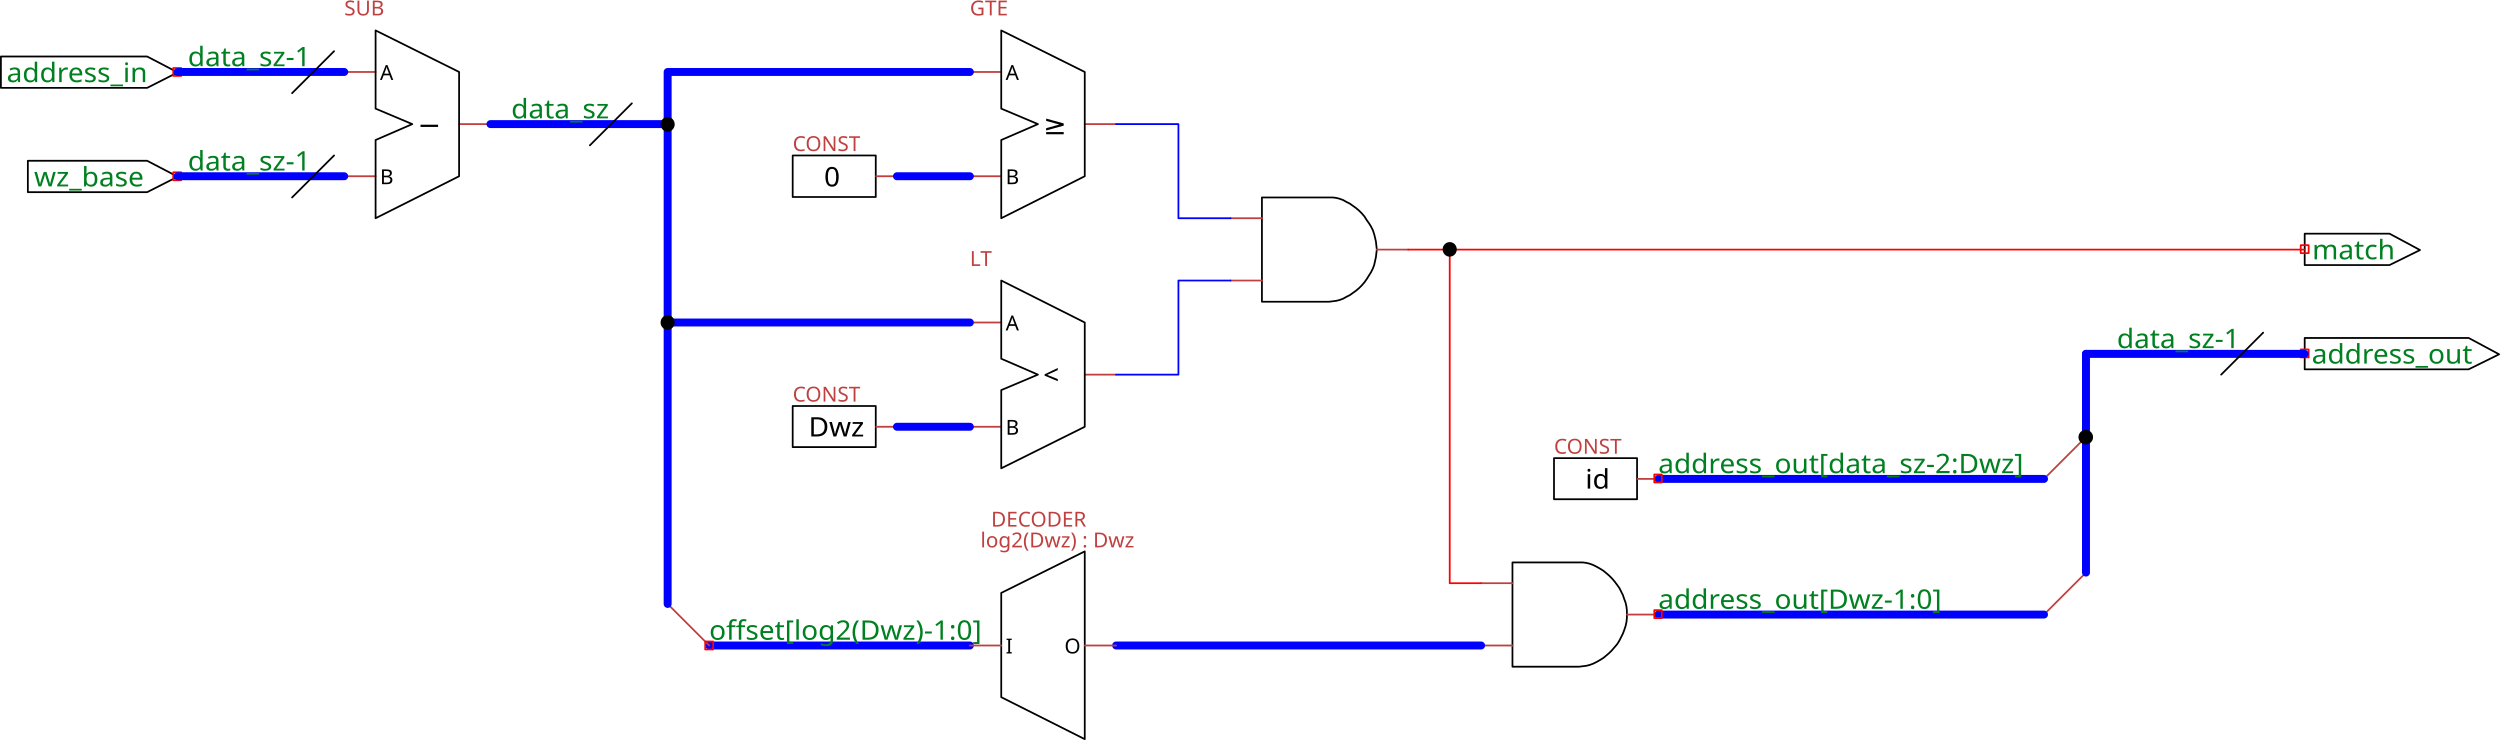
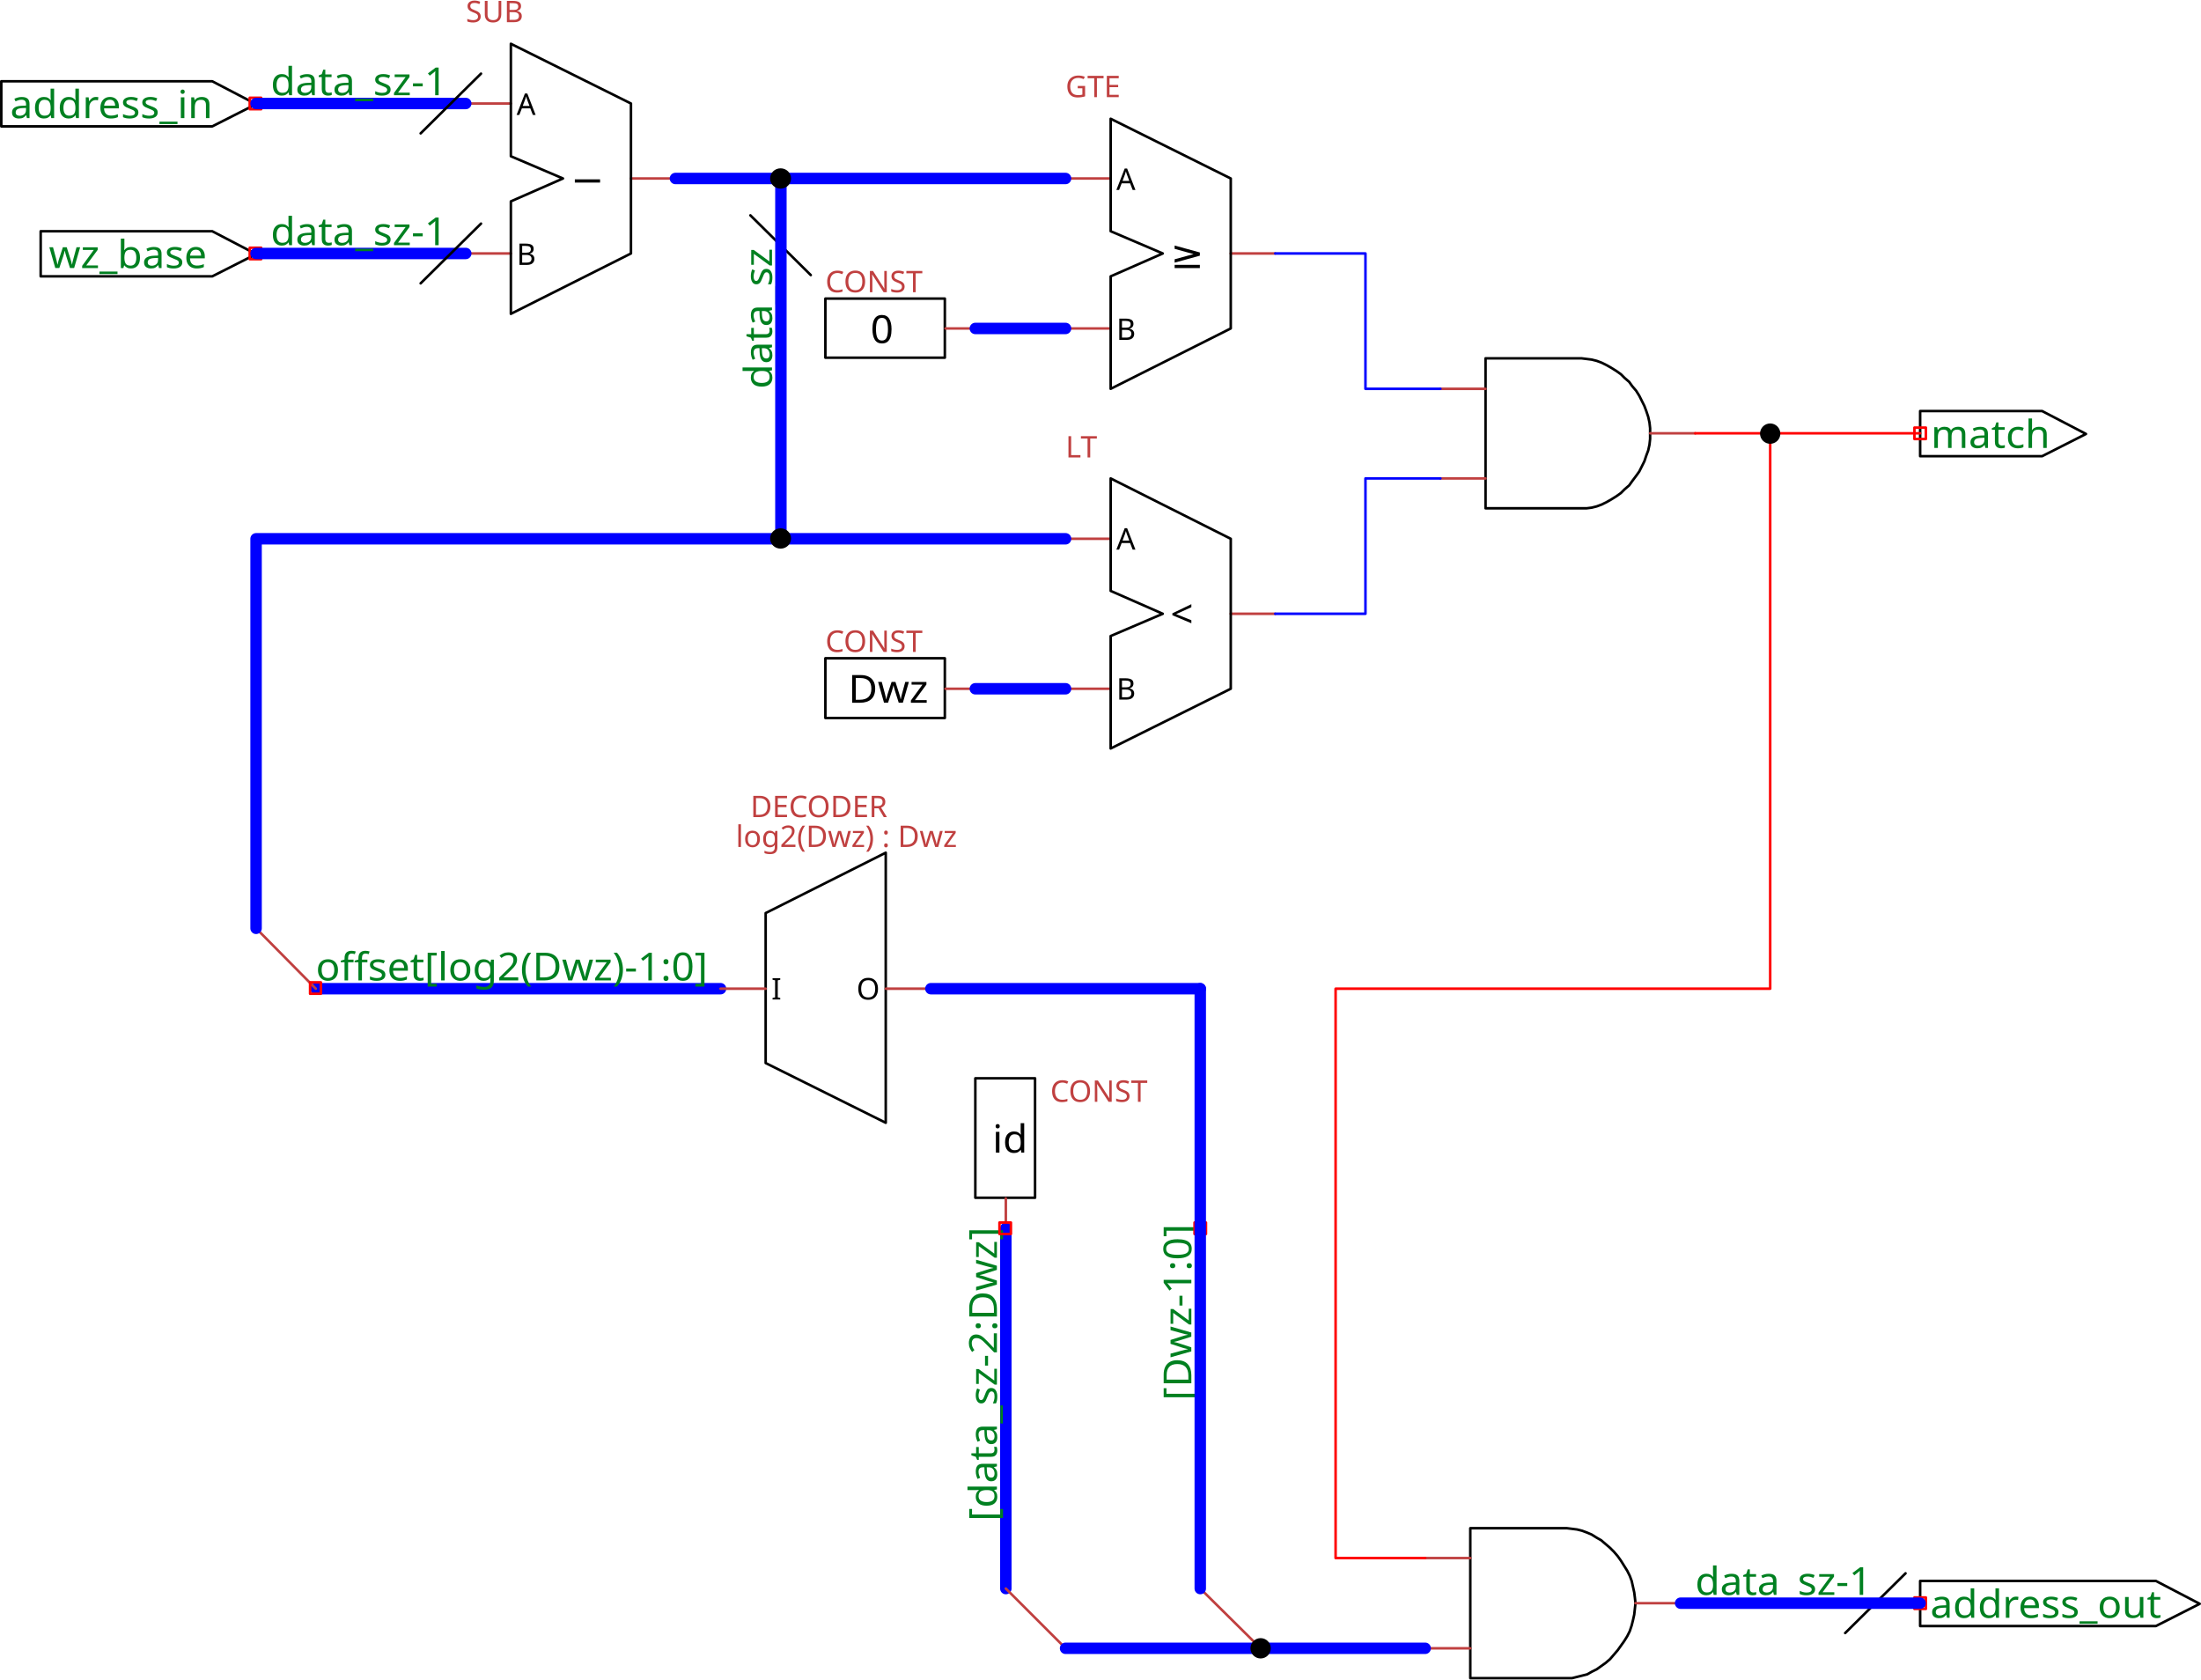
- <svg xmlns="http://www.w3.org/2000/svg" viewBox="0 0 905.289 267.981">
-   <path d="M10.085 58.221h43.2M10.085 69.581h43.2M53.285 69.581l11.04-5.6M64.325 63.981l-11.04-5.76M10.085 69.581v-11.36" fill="none" stroke="#000" stroke-width=".64" stroke-linecap="round" stroke-linejoin="round" stroke-miterlimit="10" />
-   <text style="-inkscape-font-specification:sans-serif" transform="matrix(.03097 0 0 .02978 12.3245 67.4986)" font-weight="400" font-size="327.68" font-family="sans-serif" fill="#008020">
-     <tspan y="0" x="0 239.206 403.046 589.824 773.325 956.826 1127.219">wz_base</tspan>
+ <svg xmlns="http://www.w3.org/2000/svg" viewBox="0 0 554.249 422.861">
+   <path d="M10.245 58.221h43.2M10.245 69.581h43.2M53.445 69.581l11.04-5.6M64.485 63.981l-11.04-5.76M10.245 69.581v-11.36" fill="none" stroke="#000" stroke-width=".64" stroke-linecap="round" stroke-linejoin="round" stroke-miterlimit="10" />
+   <text transform="matrix(.03097 0 0 .02978 12.317 67.499)" style="-inkscape-font-specification:sans-serif" font-weight="400" font-size="327.68" font-family="sans-serif" fill="#008020">
+     <tspan x="0 239.206 403.046 589.824 773.325 956.826 1127.219" y="0">wz_base</tspan>
  </text>
-   <path d="M65.605 62.381h-2.88v2.88h2.88z" fill="none" stroke="red" stroke-width=".64" stroke-linecap="round" stroke-linejoin="round" stroke-miterlimit="10" />
-   <path d="M.325 20.461h52.96M.325 31.821h52.96M53.285 31.821l11.04-5.6M64.325 26.221l-11.04-5.76M.325 31.821v-11.36" fill="none" stroke="#000" stroke-width=".64" stroke-linecap="round" stroke-linejoin="round" stroke-miterlimit="10" />
-   <text style="-inkscape-font-specification:sans-serif" transform="matrix(.03097 0 0 .02978 2.4033 29.7408)" font-weight="400" font-size="327.68" font-family="sans-serif" fill="#008020">
-     <tspan y="0" x="0 180.224 367.002 553.779 665.19 851.968 1019.085 1182.925 1369.702 1441.792">address_in</tspan>
+   <path d="M65.765 62.381h-2.88v2.88h2.88z" fill="none" stroke="red" stroke-width=".64" stroke-linecap="round" stroke-linejoin="round" stroke-miterlimit="10" />
+   <path d="M.325 20.461h53.12M.325 31.821h53.12M53.445 31.821l11.04-5.6M64.485 26.221l-11.04-5.76M.325 31.821v-11.36" fill="none" stroke="#000" stroke-width=".64" stroke-linecap="round" stroke-linejoin="round" stroke-miterlimit="10" />
+   <text transform="matrix(.03097 0 0 .02978 2.56 29.74)" style="-inkscape-font-specification:sans-serif" font-weight="400" font-size="327.68" font-family="sans-serif" fill="#008020">
+     <tspan x="0 180.224 367.002 553.779 665.19 851.968 1019.085 1182.925 1369.702 1441.792" y="0">address_in</tspan>
  </text>
-   <path d="M65.605 24.621h-2.88v2.88h2.88z" fill="none" stroke="red" stroke-width=".64" stroke-linecap="round" stroke-linejoin="round" stroke-miterlimit="10" />
-   <path d="M865.285 84.621h-30.72M865.285 95.981h-30.72M834.565 95.981v-11.36M865.285 84.621l11.04 5.92M876.325 90.541l-11.04 5.44" fill="none" stroke="#000" stroke-width=".64" stroke-linecap="round" stroke-linejoin="round" stroke-miterlimit="10" />
-   <text style="-inkscape-font-specification:sans-serif" transform="matrix(.03097 0 0 .02978 837.2712 93.9)" font-weight="400" font-size="327.68" font-family="sans-serif" fill="#008020">
-     <tspan y="0" x="0 275.251 458.752 553.779 717.619">match</tspan>
+   <path d="M65.765 24.621h-2.88v2.88h2.88z" fill="none" stroke="red" stroke-width=".64" stroke-linecap="round" stroke-linejoin="round" stroke-miterlimit="10" />
+   <path d="M514.245 103.501h-30.72M514.245 114.861h-30.72M483.525 114.861v-11.36M514.245 103.501l11.04 5.76M525.285 109.261l-11.04 5.6" fill="none" stroke="#000" stroke-width=".64" stroke-linecap="round" stroke-linejoin="round" stroke-miterlimit="10" />
+   <text transform="matrix(.03097 0 0 .02978 486.235 112.781)" style="-inkscape-font-specification:sans-serif" font-weight="400" font-size="327.68" font-family="sans-serif" fill="#008020">
+     <tspan x="0 275.251 458.752 553.779 717.619" y="0">match</tspan>
  </text>
-   <path d="M836.005 88.781h-2.88v2.88h2.88z" fill="none" stroke="red" stroke-width=".64" stroke-linecap="round" stroke-linejoin="round" stroke-miterlimit="10" />
-   <path d="M893.925 122.381h-59.36M893.925 133.741h-59.36M834.565 133.741v-11.36M893.925 122.381l11.04 5.92M904.965 128.301l-11.04 5.44" fill="none" stroke="#000" stroke-width=".64" stroke-linecap="round" stroke-linejoin="round" stroke-miterlimit="10" />
-   <text style="-inkscape-font-specification:sans-serif" transform="matrix(.03097 0 0 .02978 837.107 131.6579)" font-weight="400" font-size="327.68" font-family="sans-serif" fill="#008020">
-     <tspan y="0" x="0 180.224 367.002 553.779 665.19 851.968 1019.085 1182.925 1369.702 1556.48 1739.981">address_out</tspan>
+   <path d="M484.965 107.661h-2.88v2.88h2.88z" fill="none" stroke="red" stroke-width=".64" stroke-linecap="round" stroke-linejoin="round" stroke-miterlimit="10" />
+   <path d="M542.885 398.061h-59.36M542.885 409.421h-59.36M483.525 409.421v-11.36M542.885 398.061l11.04 5.76M553.925 403.821l-11.04 5.6" fill="none" stroke="#000" stroke-width=".64" stroke-linecap="round" stroke-linejoin="round" stroke-miterlimit="10" />
+   <text transform="matrix(.03097 0 0 .02978 486.071 407.34)" style="-inkscape-font-specification:sans-serif" font-weight="400" font-size="327.68" font-family="sans-serif" fill="#008020">
+     <tspan x="0 180.224 367.002 553.779 665.19 851.968 1019.085 1182.925 1369.702 1556.48 1739.981" y="0">address_out</tspan>
  </text>
-   <path d="M836.005 126.541h-2.88v2.88h2.88z" fill="none" stroke="red" stroke-width=".64" stroke-linecap="round" stroke-linejoin="round" stroke-miterlimit="10" />
-   <path d="M317.125 56.301h-30.08v15.04h30.08z" fill="none" stroke="#000" stroke-width=".64" stroke-linecap="round" stroke-linejoin="round" stroke-miterlimit="10" />
-   <path d="M321.765 63.821h-4.48M324.805 63.821h-3.04" fill="none" stroke="#c04040" stroke-width=".64" stroke-linecap="round" stroke-linejoin="round" stroke-miterlimit="10" />
-   <text style="-inkscape-font-specification:sans-serif" transform="translate(287.0446 54.701)" font-weight="400" font-size="7.52" font-family="sans-serif" fill="#c04040">
-     <tspan y="0" x="0 5.43 11.371 16.802 21.765">CONST</tspan>
+   <path d="M484.965 402.221h-2.88v2.88h2.88z" fill="none" stroke="red" stroke-width=".64" stroke-linecap="round" stroke-linejoin="round" stroke-miterlimit="10" />
+   <path d="M237.925 75.181h-30.08v14.88h30.08z" fill="none" stroke="#000" stroke-width=".64" stroke-linecap="round" stroke-linejoin="round" stroke-miterlimit="10" />
+   <path d="M242.725 82.701h-4.64M245.605 82.701h-2.88" fill="none" stroke="#c04040" stroke-width=".64" stroke-linecap="round" stroke-linejoin="round" stroke-miterlimit="10" />
+   <text transform="translate(207.845 73.581)" style="-inkscape-font-specification:sans-serif" font-weight="400" font-size="7.52" font-family="sans-serif" fill="#c04040">
+     <tspan x="0 5.43 11.371 16.802 21.765" y="0">CONST</tspan>
  </text>
-   <path d="M317.125 147.021h-30.08v14.88h30.08z" fill="none" stroke="#000" stroke-width=".64" stroke-linecap="round" stroke-linejoin="round" stroke-miterlimit="10" />
-   <path d="M321.765 154.541h-4.48M324.805 154.541h-3.04" fill="none" stroke="#c04040" stroke-width=".64" stroke-linecap="round" stroke-linejoin="round" stroke-miterlimit="10" />
-   <text style="-inkscape-font-specification:sans-serif" transform="translate(287.0446 145.421)" font-weight="400" font-size="7.52" font-family="sans-serif" fill="#c04040">
-     <tspan y="0" x="0 5.43 11.371 16.802 21.765">CONST</tspan>
+   <path d="M237.925 165.741h-30.08v15.04h30.08z" fill="none" stroke="#000" stroke-width=".64" stroke-linecap="round" stroke-linejoin="round" stroke-miterlimit="10" />
+   <path d="M242.725 173.421h-4.64M245.605 173.421h-2.88" fill="none" stroke="#c04040" stroke-width=".64" stroke-linecap="round" stroke-linejoin="round" stroke-miterlimit="10" />
+   <text transform="translate(207.845 164.141)" style="-inkscape-font-specification:sans-serif" font-weight="400" font-size="7.52" font-family="sans-serif" fill="#c04040">
+     <tspan x="0 5.43 11.371 16.802 21.765" y="0">CONST</tspan>
  </text>
-   <path d="M131.524 26.061h4.48M124.645 26.061h6.88" fill="none" stroke="#c04040" stroke-width=".64" stroke-linecap="round" stroke-linejoin="round" stroke-miterlimit="10" />
-   <text style="-inkscape-font-specification:sans-serif" transform="translate(137.6046 28.941)" font-weight="400" font-size="7.52" font-family="sans-serif">
-     <tspan style="-inkscape-font-specification:sans-serif" y="0" x="0">A</tspan>
+   <path d="M124.005 26.061h4.64M117.285 26.061h6.72" fill="none" stroke="#c04040" stroke-width=".64" stroke-linecap="round" stroke-linejoin="round" stroke-miterlimit="10" />
+   <text transform="translate(130.085 28.941)" style="-inkscape-font-specification:sans-serif" font-weight="400" font-size="7.52" font-family="sans-serif">
+     <tspan x="0" y="0" style="-inkscape-font-specification:sans-serif">A</tspan>
  </text>
-   <path d="M131.524 63.821h4.48M124.645 63.821h6.88" fill="none" stroke="#c04040" stroke-width=".64" stroke-linecap="round" stroke-linejoin="round" stroke-miterlimit="10" />
-   <text style="-inkscape-font-specification:sans-serif" transform="translate(137.6046 66.701)" font-weight="400" font-size="7.52" font-family="sans-serif">
-     <tspan style="-inkscape-font-specification:sans-serif" y="0" x="0">B</tspan>
+   <path d="M124.005 63.821h4.64M117.285 63.821h6.72" fill="none" stroke="#c04040" stroke-width=".64" stroke-linecap="round" stroke-linejoin="round" stroke-miterlimit="10" />
+   <text transform="translate(130.085 66.701)" style="-inkscape-font-specification:sans-serif" font-weight="400" font-size="7.52" font-family="sans-serif">
+     <tspan x="0" y="0" style="-inkscape-font-specification:sans-serif">B</tspan>
  </text>
-   <path d="M170.725 44.941h-4.48M177.605 44.941h-6.88" fill="none" stroke="#c04040" stroke-width=".64" stroke-linecap="round" stroke-linejoin="round" stroke-miterlimit="10" />
-   <path d="M136.005 11.021l30.24 15.04v37.76l-30.24 15.2v-28.32l13.28-5.76-13.28-5.6v-28.32" fill="none" stroke="#000" stroke-width=".64" stroke-linecap="round" stroke-linejoin="round" stroke-miterlimit="10" />
-   <text style="-inkscape-font-specification:sans-serif" transform="matrix(.03097 0 0 .02978 151.2025 48.622)" font-weight="400" font-size="327.68" font-family="sans-serif">
-     <tspan style="-inkscape-font-specification:sans-serif" y="0" x="0">−</tspan>
+   <path d="M163.365 44.941h-4.48M170.085 44.941h-6.72" fill="none" stroke="#c04040" stroke-width=".64" stroke-linecap="round" stroke-linejoin="round" stroke-miterlimit="10" />
+   <path d="M128.645 11.021l30.24 15.04v37.76l-30.24 15.2v-28.32l13.12-5.76-13.12-5.6v-28.32" fill="none" stroke="#000" stroke-width=".64" stroke-linecap="round" stroke-linejoin="round" stroke-miterlimit="10" />
+   <text transform="matrix(.03097 0 0 .02978 143.68 48.622)" style="-inkscape-font-specification:sans-serif" font-weight="400" font-size="327.68" font-family="sans-serif">
+     <tspan x="0" y="0" style="-inkscape-font-specification:sans-serif">−</tspan>
  </text>
-   <text style="-inkscape-font-specification:sans-serif" transform="translate(124.6446 5.581)" font-weight="400" font-size="7.52" font-family="sans-serif" fill="#c04040">
-     <tspan y="0" x="0 4.963 10.394">SUB</tspan>
+   <text transform="translate(117.285 5.581)" style="-inkscape-font-specification:sans-serif" font-weight="400" font-size="7.52" font-family="sans-serif" fill="#c04040">
+     <tspan x="0 4.963 10.394" y="0">SUB</tspan>
  </text>
-   <path d="M358.085 26.061h4.48M351.205 26.061h6.88" fill="none" stroke="#c04040" stroke-width=".64" stroke-linecap="round" stroke-linejoin="round" stroke-miterlimit="10" />
-   <text style="-inkscape-font-specification:sans-serif" transform="translate(364.1646 28.941)" font-weight="400" font-size="7.52" font-family="sans-serif">
-     <tspan style="-inkscape-font-specification:sans-serif" y="0" x="0">A</tspan>
+   <path d="M275.045 44.941h4.64M268.325 44.941h6.72" fill="none" stroke="#c04040" stroke-width=".64" stroke-linecap="round" stroke-linejoin="round" stroke-miterlimit="10" />
+   <text transform="translate(281.125 47.821)" style="-inkscape-font-specification:sans-serif" font-weight="400" font-size="7.52" font-family="sans-serif">
+     <tspan x="0" y="0" style="-inkscape-font-specification:sans-serif">A</tspan>
  </text>
-   <path d="M358.085 63.821h4.48M351.205 63.821h6.88" fill="none" stroke="#c04040" stroke-width=".64" stroke-linecap="round" stroke-linejoin="round" stroke-miterlimit="10" />
-   <text style="-inkscape-font-specification:sans-serif" transform="translate(364.1646 66.701)" font-weight="400" font-size="7.52" font-family="sans-serif">
-     <tspan style="-inkscape-font-specification:sans-serif" y="0" x="0">B</tspan>
+   <path d="M275.045 82.701h4.64M268.325 82.701h6.72" fill="none" stroke="#c04040" stroke-width=".64" stroke-linecap="round" stroke-linejoin="round" stroke-miterlimit="10" />
+   <text transform="translate(281.125 85.581)" style="-inkscape-font-specification:sans-serif" font-weight="400" font-size="7.52" font-family="sans-serif">
+     <tspan x="0" y="0" style="-inkscape-font-specification:sans-serif">B</tspan>
  </text>
-   <path d="M397.285 44.941h-4.48M404.165 44.941h-6.88" fill="none" stroke="#c04040" stroke-width=".64" stroke-linecap="round" stroke-linejoin="round" stroke-miterlimit="10" />
-   <path d="M362.565 11.021l30.24 15.04v37.76l-30.24 15.2v-28.32l13.28-5.76-13.28-5.6v-28.32" fill="none" stroke="#000" stroke-width=".64" stroke-linecap="round" stroke-linejoin="round" stroke-miterlimit="10" />
-   <text style="-inkscape-font-specification:sans-serif" transform="matrix(.03097 0 0 .02978 377.7557 48.622)" font-weight="400" font-size="327.68" font-family="sans-serif">
-     <tspan style="-inkscape-font-specification:sans-serif" y="0" x="0">≥</tspan>
+   <path d="M314.405 63.821h-4.48M321.125 63.821h-6.72" fill="none" stroke="#c04040" stroke-width=".64" stroke-linecap="round" stroke-linejoin="round" stroke-miterlimit="10" />
+   <path d="M279.685 29.901l30.24 15.04v37.76l-30.24 15.2v-28.32l13.12-5.76-13.12-5.6v-28.32" fill="none" stroke="#000" stroke-width=".64" stroke-linecap="round" stroke-linejoin="round" stroke-miterlimit="10" />
+   <text transform="matrix(.03097 0 0 .02978 294.717 67.499)" style="-inkscape-font-specification:sans-serif" font-weight="400" font-size="327.68" font-family="sans-serif">
+     <tspan x="0" y="0" style="-inkscape-font-specification:sans-serif">≥</tspan>
  </text>
-   <text style="-inkscape-font-specification:sans-serif" transform="translate(351.2046 5.581)" font-weight="400" font-size="7.52" font-family="sans-serif" fill="#c04040">
-     <tspan y="0" x="0 5.941 10.534">GTE</tspan>
+   <text transform="translate(268.325 24.461)" style="-inkscape-font-specification:sans-serif" font-weight="400" font-size="7.52" font-family="sans-serif" fill="#c04040">
+     <tspan x="0 5.941 10.534" y="0">GTE</tspan>
  </text>
-   <path d="M358.085 116.781h4.48M351.205 116.781h6.88" fill="none" stroke="#c04040" stroke-width=".64" stroke-linecap="round" stroke-linejoin="round" stroke-miterlimit="10" />
-   <text style="-inkscape-font-specification:sans-serif" transform="translate(364.1646 119.661)" font-weight="400" font-size="7.52" font-family="sans-serif">
-     <tspan style="-inkscape-font-specification:sans-serif" y="0" x="0">A</tspan>
+   <path d="M275.045 135.661h4.64M268.325 135.661h6.72" fill="none" stroke="#c04040" stroke-width=".64" stroke-linecap="round" stroke-linejoin="round" stroke-miterlimit="10" />
+   <text transform="translate(281.125 138.381)" style="-inkscape-font-specification:sans-serif" font-weight="400" font-size="7.52" font-family="sans-serif">
+     <tspan x="0" y="0" style="-inkscape-font-specification:sans-serif">A</tspan>
  </text>
-   <path d="M358.085 154.541h4.48M351.205 154.541h6.88" fill="none" stroke="#c04040" stroke-width=".64" stroke-linecap="round" stroke-linejoin="round" stroke-miterlimit="10" />
-   <text style="-inkscape-font-specification:sans-serif" transform="translate(364.1646 157.421)" font-weight="400" font-size="7.52" font-family="sans-serif">
-     <tspan style="-inkscape-font-specification:sans-serif" y="0" x="0">B</tspan>
+   <path d="M275.045 173.421h4.64M268.325 173.421h6.72" fill="none" stroke="#c04040" stroke-width=".64" stroke-linecap="round" stroke-linejoin="round" stroke-miterlimit="10" />
+   <text transform="translate(281.125 176.141)" style="-inkscape-font-specification:sans-serif" font-weight="400" font-size="7.52" font-family="sans-serif">
+     <tspan x="0" y="0" style="-inkscape-font-specification:sans-serif">B</tspan>
  </text>
-   <path d="M397.285 135.661h-4.48M404.165 135.661h-6.88" fill="none" stroke="#c04040" stroke-width=".64" stroke-linecap="round" stroke-linejoin="round" stroke-miterlimit="10" />
-   <path d="M362.565 101.581l30.24 15.2v37.76l-30.24 15.04v-28.32l13.28-5.6-13.28-5.76v-28.32" fill="none" stroke="#000" stroke-width=".64" stroke-linecap="round" stroke-linejoin="round" stroke-miterlimit="10" />
-   <text style="-inkscape-font-specification:sans-serif" transform="matrix(.03097 0 0 .02978 377.7557 139.178)" font-weight="400" font-size="327.68" font-family="sans-serif">
-     <tspan style="-inkscape-font-specification:sans-serif" y="0" x="0">&lt;</tspan>
+   <path d="M314.405 154.541h-4.48M321.125 154.541h-6.72" fill="none" stroke="#c04040" stroke-width=".64" stroke-linecap="round" stroke-linejoin="round" stroke-miterlimit="10" />
+   <path d="M279.685 120.461l30.24 15.2v37.76l-30.24 15.04v-28.32l13.12-5.6-13.12-5.76v-28.32" fill="none" stroke="#000" stroke-width=".64" stroke-linecap="round" stroke-linejoin="round" stroke-miterlimit="10" />
+   <text transform="matrix(.03097 0 0 .02978 294.717 158.06)" style="-inkscape-font-specification:sans-serif" font-weight="400" font-size="327.68" font-family="sans-serif">
+     <tspan x="0" y="0" style="-inkscape-font-specification:sans-serif">&lt;</tspan>
  </text>
-   <text style="-inkscape-font-specification:sans-serif" transform="translate(351.2046 96.301)" font-weight="400" font-size="7.52" font-family="sans-serif" fill="#c04040">
-     <tspan y="0" x="0 4.136">LT</tspan>
+   <text transform="translate(268.325 115.181)" style="-inkscape-font-specification:sans-serif" font-weight="400" font-size="7.52" font-family="sans-serif" fill="#c04040">
+     <tspan x="0 4.136" y="0">LT</tspan>
  </text>
-   <path d="M481.285 109.261h0l1.28-.16 1.28-.16 1.28-.32 1.28-.48 1.12-.64 1.28-.64 1.12-.8 1.12-.8 1.12-.96.96-.96.96-1.12.8-1.12.8-1.28.8-1.28.64-1.28.48-1.28.32-1.44.32-1.44.16-1.44.16-1.28h0l-.16-1.44-.16-1.44-.32-1.44-.32-1.28-.48-1.44-.64-1.28-.8-1.28-.8-1.12-.8-1.28-.96-1.12-.96-.96-1.12-.96-1.12-.8-1.12-.8-1.28-.64-1.12-.64-1.28-.48-1.28-.32-1.28-.16h-25.6V109.261h24.32" fill="none" stroke="#000" stroke-width=".64" stroke-linecap="round" stroke-linejoin="round" stroke-miterlimit="10" />
-   <path d="M452.485 79.021h4.48M445.605 79.021h6.88M452.485 101.581h4.48M445.605 101.581h6.88M503.045 90.381h-4.48M509.925 90.381h-6.88" fill="none" stroke="#c04040" stroke-width=".64" stroke-linecap="round" stroke-linejoin="round" stroke-miterlimit="10" />
-   <path d="M571.845 241.421h0l1.28-.16 1.28-.16 1.28-.32 1.28-.48 1.28-.64 1.12-.64 1.28-.8.96-.8 1.12-.96.96-.96.96-1.12.96-1.12.8-1.28.64-1.28.64-1.28.48-1.28.48-1.44.32-1.44.16-1.44v-1.28h0v-1.44l-.16-1.44-.32-1.44-.48-1.28-.48-1.44-.64-1.28-.64-1.28-.8-1.12-.96-1.28-.96-1.12-.96-.96-1.12-.96-.96-.8-1.28-.8-1.12-.64-1.28-.64-1.28-.48-1.28-.32-1.28-.16h-25.44V241.421h24.16" fill="none" stroke="#000" stroke-width=".64" stroke-linecap="round" stroke-linejoin="round" stroke-miterlimit="10" />
-   <path d="M543.045 211.181h4.64M536.324 211.181h6.72M543.045 233.741h4.64M536.324 233.741h6.72M593.764 222.541h-4.64M600.485 222.541h-6.72" fill="none" stroke="#c04040" stroke-width=".64" stroke-linecap="round" stroke-linejoin="round" stroke-miterlimit="10" />
-   <path d="M64.325 26.061h60.32M64.325 63.821h60.32M241.765 44.941v71.84M177.605 44.941h64.16M241.765 116.781h109.44M256.805 233.741h94.4M404.165 233.741h132.16" fill="none" stroke="#00f" stroke-width="2.88" stroke-linecap="round" stroke-linejoin="round" stroke-miterlimit="10" />
-   <path d="M404.165 135.661h22.56M426.725 135.661v-34.08M426.725 101.581h18.88M404.165 44.941h22.56M426.725 44.941v34.08M426.725 79.021h18.88" fill="none" stroke="#00f" stroke-width=".64" stroke-linecap="round" stroke-linejoin="round" stroke-miterlimit="10" />
-   <path d="M524.965 90.381h309.6M524.965 90.381v120.8M509.925 90.381h15.04M524.965 211.181h11.36" fill="none" stroke="red" stroke-width=".64" stroke-linecap="round" stroke-linejoin="round" stroke-miterlimit="10" />
-   <path d="M392.805 199.661v68l-30.24-15.2v-37.76l30.24-15.04" fill="none" stroke="#000" stroke-width=".64" stroke-linecap="round" stroke-linejoin="round" stroke-miterlimit="10" />
-   <path d="M397.285 233.741h-4.48M404.165 233.741h-6.88" fill="none" stroke="#c04040" stroke-width=".64" stroke-linecap="round" stroke-linejoin="round" stroke-miterlimit="10" />
-   <text style="-inkscape-font-specification:sans-serif" transform="translate(385.4446 236.621)" font-weight="400" font-size="7.52" font-family="sans-serif">
-     <tspan style="-inkscape-font-specification:sans-serif" y="0" x="0">O</tspan>
+   <path d="M398.245 127.981h1.28l1.28-.16 1.28-.32 1.28-.48 1.28-.64 1.12-.64 1.28-.8 1.12-.8.96-.96 1.12-.96.8-1.12.96-1.28.8-1.12.64-1.28.64-1.28.48-1.44.48-1.28.32-1.44.16-1.44v-1.44h0v-1.28l-.16-1.44-.32-1.44-.48-1.44-.48-1.28-.64-1.28-.64-1.28-.8-1.28-.96-1.12-.8-1.12-1.12-.96-.96-.96-1.12-.8-1.28-.8-1.12-.64-1.28-.64-1.28-.48-1.28-.32-1.28-.16-1.28-.16h-24.16v37.76h24.16" fill="none" stroke="#000" stroke-width=".64" stroke-linecap="round" stroke-linejoin="round" stroke-miterlimit="10" />
+   <path d="M369.445 97.901h4.64M362.725 97.901h6.72M369.445 120.461h4.64M362.725 120.461h6.72M420.165 109.101h-4.64M426.885 109.101h-6.72" fill="none" stroke="#c04040" stroke-width=".64" stroke-linecap="round" stroke-linejoin="round" stroke-miterlimit="10" />
+   <path d="M394.565 422.541h1.28l1.28-.32 1.28-.32 1.28-.32 1.12-.64 1.28-.64 1.12-.8 1.12-.8 1.12-.96.96-1.12.96-1.12.8-1.12.8-1.12.8-1.28.64-1.28.48-1.44.32-1.28.32-1.44.16-1.44.16-1.44h0l-.16-1.44-.16-1.28-.32-1.44-.32-1.44-.48-1.28-.64-1.28-.8-1.28-.8-1.28-.8-1.12-.96-1.12-.96-.96-1.12-.96-1.12-.96-1.12-.64-1.28-.8-1.12-.48-1.28-.48-1.28-.32-1.28-.16-1.28-.16h-24.32v37.76h24.32" fill="none" stroke="#000" stroke-width=".64" stroke-linecap="round" stroke-linejoin="round" stroke-miterlimit="10" />
+   <path d="M365.765 392.301h4.48M358.885 392.301h6.88M365.765 415.021h4.48M358.885 415.021h6.88M416.325 403.661h-4.48M423.205 403.661h-6.88" fill="none" stroke="#c04040" stroke-width=".64" stroke-linecap="round" stroke-linejoin="round" stroke-miterlimit="10" />
+   <path d="M64.485 26.061h52.8M64.485 63.821h52.8M196.645 135.661h71.68M79.525 248.941h101.92" fill="none" stroke="#00f" stroke-width="2.88" stroke-linecap="round" stroke-linejoin="round" stroke-miterlimit="10" />
+   <path d="M321.125 154.541h22.72M343.845 154.541v-34.08M343.845 120.461h18.88M321.125 63.821h22.72M343.845 63.821v34.08M343.845 97.901h18.88" fill="none" stroke="#00f" stroke-width=".64" stroke-linecap="round" stroke-linejoin="round" stroke-miterlimit="10" />
+   <path d="M223.045 214.701v68l-30.24-15.04v-37.76l30.24-15.2" fill="none" stroke="#000" stroke-width=".64" stroke-linecap="round" stroke-linejoin="round" stroke-miterlimit="10" />
+   <path d="M227.525 248.941h-4.48M234.405 248.941h-6.88" fill="none" stroke="#c04040" stroke-width=".64" stroke-linecap="round" stroke-linejoin="round" stroke-miterlimit="10" />
+   <text transform="translate(215.685 251.661)" style="-inkscape-font-specification:sans-serif" font-weight="400" font-size="7.52" font-family="sans-serif">
+     <tspan x="0" y="0" style="-inkscape-font-specification:sans-serif">O</tspan>
  </text>
-   <path d="M358.085 233.741h4.48M351.205 233.741h6.88" fill="none" stroke="#c04040" stroke-width=".64" stroke-linecap="round" stroke-linejoin="round" stroke-miterlimit="10" />
-   <text style="-inkscape-font-specification:sans-serif" transform="translate(364.1646 236.621)" font-weight="400" font-size="7.52" font-family="sans-serif">
-     <tspan style="-inkscape-font-specification:sans-serif" y="0" x="0">I</tspan>
+   <path d="M188.325 248.941h4.48M181.445 248.941h6.88" fill="none" stroke="#c04040" stroke-width=".64" stroke-linecap="round" stroke-linejoin="round" stroke-miterlimit="10" />
+   <text transform="translate(194.245 251.661)" style="-inkscape-font-specification:sans-serif" font-weight="400" font-size="7.52" font-family="sans-serif">
+     <tspan x="0" y="0" style="-inkscape-font-specification:sans-serif">I</tspan>
  </text>
-   <text style="-inkscape-font-specification:sans-serif" transform="translate(358.8846 190.701)" font-weight="400" font-size="7.52" font-family="sans-serif" fill="#c04040">
-     <tspan y="0" x="0 5.43 10.394 15.824 21.765 27.195 32.158">DECODER</tspan>
+   <text transform="translate(188.965 205.741)" style="-inkscape-font-specification:sans-serif" font-weight="400" font-size="7.52" font-family="sans-serif" fill="#c04040">
+     <tspan x="0 5.43 10.394 15.824 21.765 27.195 32.158" y="0">DECODER</tspan>
  </text>
-   <text style="-inkscape-font-specification:sans-serif" transform="translate(355.0446 198.221)" font-weight="400" font-size="7.52" font-family="sans-serif" fill="#c04040">
-     <tspan y="0" x="0 1.73 5.912 10.273 14.409 16.966 22.396 27.66 31.495 34.052 36.141 38.23 40.319 45.75 51.18">log2(Dwz) : Dwz</tspan>
+   <text transform="translate(185.285 213.261)" style="-inkscape-font-specification:sans-serif" font-weight="400" font-size="7.52" font-family="sans-serif" fill="#c04040">
+     <tspan x="0 1.73 5.912 10.273 14.409 16.966 22.396 27.66 31.495 34.052 36.141 38.23 40.319 45.75 51.18" y="0">log2(Dwz) : Dwz</tspan>
  </text>
-   <text style="-inkscape-font-specification:sans-serif" transform="matrix(.03097 0 0 .02978 68.0016 23.9792)" font-weight="400" font-size="327.68" font-family="sans-serif" fill="#008020">
-     <tspan y="0" x="0 180.224 367.002 458.752 645.53 832.307 996.147 1163.264 1274.675">data_sz-1</tspan>
+   <text transform="matrix(.03097 0 0 .02978 68.159 23.979)" style="-inkscape-font-specification:sans-serif" font-weight="400" font-size="327.68" font-family="sans-serif" fill="#008020">
+     <tspan x="0 180.224 367.002 458.752 645.53 832.307 996.147 1163.264 1274.675" y="0">data_sz-1</tspan>
  </text>
-   <path d="M120.965 18.541l-15.2 15.2" fill="none" stroke="#000" stroke-width=".64" stroke-linecap="round" stroke-linejoin="round" stroke-miterlimit="10" />
-   <text style="-inkscape-font-specification:sans-serif" transform="matrix(.03097 0 0 .02978 68.0016 61.7418)" font-weight="400" font-size="327.68" font-family="sans-serif" fill="#008020">
-     <tspan y="0" x="0 180.224 367.002 458.752 645.53 832.307 996.147 1163.264 1274.675">data_sz-1</tspan>
+   <path d="M121.125 18.541l-15.2 15.04" fill="none" stroke="#000" stroke-width=".64" stroke-linecap="round" stroke-linejoin="round" stroke-miterlimit="10" />
+   <text transform="matrix(.03097 0 0 .02978 68.159 61.742)" style="-inkscape-font-specification:sans-serif" font-weight="400" font-size="327.68" font-family="sans-serif" fill="#008020">
+     <tspan x="0 180.224 367.002 458.752 645.53 832.307 996.147 1163.264 1274.675" y="0">data_sz-1</tspan>
  </text>
-   <path d="M120.965 56.301l-15.2 15.2" fill="none" stroke="#000" stroke-width=".64" stroke-linecap="round" stroke-linejoin="round" stroke-miterlimit="10" />
-   <text style="-inkscape-font-specification:sans-serif" transform="matrix(.03097 0 0 .02978 185.1192 42.8605)" font-weight="400" font-size="327.68" font-family="sans-serif" fill="#008020">
-     <tspan y="0" x="0 180.224 367.002 458.752 645.53 832.307 996.147">data_sz</tspan>
+   <path d="M121.125 56.301l-15.2 15.04" fill="none" stroke="#000" stroke-width=".64" stroke-linecap="round" stroke-linejoin="round" stroke-miterlimit="10" />
+   <text transform="matrix(0 -.03097 .02978 0 194.402 97.9)" style="-inkscape-font-specification:sans-serif" font-weight="400" font-size="327.68" font-family="sans-serif" fill="#008020">
+     <tspan x="0 180.224 367.002 458.752 645.53 832.307 996.147" y="0">data_sz</tspan>
  </text>
-   <path d="M228.805 37.421l-15.2 15.2" fill="none" stroke="#000" stroke-width=".64" stroke-linecap="round" stroke-linejoin="round" stroke-miterlimit="10" />
-   <path d="M324.805 63.821h26.4M324.805 154.541h26.4" fill="none" stroke="#00f" stroke-width="2.88" stroke-linecap="round" stroke-linejoin="round" stroke-miterlimit="10" />
-   <path d="M241.765 218.701l15.04 15.04" fill="none" stroke="#c04040" stroke-width=".64" stroke-linecap="round" stroke-linejoin="round" stroke-miterlimit="10" />
-   <path d="M241.765 116.781v101.92" fill="none" stroke="#00f" stroke-width="2.88" stroke-linecap="round" stroke-linejoin="round" stroke-miterlimit="10" />
-   <text style="-inkscape-font-specification:sans-serif" transform="matrix(.03097 0 0 .02978 256.7969 231.6593)" font-weight="400" font-size="327.68" font-family="sans-serif" fill="#008020">
-     <tspan y="0" x="0 180.224 275.251 367.002 530.842 717.619 812.646 904.397 976.486 1163.264 1346.765 1533.542 1648.23 1884.16 2123.367 2287.206 2401.894 2516.582 2696.806 2788.557 2975.334">offset[log2(Dwz)-1:0]</tspan>
+   <path d="M188.965 54.221l15.2 15.04" fill="none" stroke="#000" stroke-width=".64" stroke-linecap="round" stroke-linejoin="round" stroke-miterlimit="10" />
+   <path d="M245.605 82.701h22.72M245.605 173.421h22.72" fill="none" stroke="#00f" stroke-width="2.88" stroke-linecap="round" stroke-linejoin="round" stroke-miterlimit="10" />
+   <path d="M64.485 233.741l15.04 15.2" fill="none" stroke="#c04040" stroke-width=".64" stroke-linecap="round" stroke-linejoin="round" stroke-miterlimit="10" />
+   <text transform="matrix(.03097 0 0 .02978 79.516 246.86)" style="-inkscape-font-specification:sans-serif" font-weight="400" font-size="327.68" font-family="sans-serif" fill="#008020">
+     <tspan x="0 180.224 275.251 367.002 530.842 717.619 812.646 904.397 976.486 1163.264 1346.765 1533.542 1648.23 1884.16 2123.367 2287.206 2401.894 2516.582 2696.806 2788.557 2975.334" y="0">offset[log2(Dwz)-1:0]</tspan>
  </text>
-   <path d="M258.245 232.301h-2.88v2.88h2.88z" fill="none" stroke="red" stroke-width=".64" stroke-linecap="round" stroke-linejoin="round" stroke-miterlimit="10" />
-   <path d="M592.805 165.901h-30.08v14.88h30.08z" fill="none" stroke="#000" stroke-width=".64" stroke-linecap="round" stroke-linejoin="round" stroke-miterlimit="10" />
-   <path d="M597.445 173.421h-4.48M600.485 173.421h-3.04" fill="none" stroke="#c04040" stroke-width=".64" stroke-linecap="round" stroke-linejoin="round" stroke-miterlimit="10" />
-   <text style="-inkscape-font-specification:sans-serif" transform="translate(562.7246 164.301)" font-weight="400" font-size="7.52" font-family="sans-serif" fill="#c04040">
-     <tspan y="0" x="0 5.43 11.371 16.802 21.765">CONST</tspan>
+   <path d="M80.805 247.341h-2.72v2.88h2.72z" fill="none" stroke="red" stroke-width=".64" stroke-linecap="round" stroke-linejoin="round" stroke-miterlimit="10" />
+   <path d="M260.645 271.501h-15.04v30.08h15.04z" fill="none" stroke="#000" stroke-width=".64" stroke-linecap="round" stroke-linejoin="round" stroke-miterlimit="10" />
+   <path d="M253.285 306.221v-4.48M253.285 309.261v-3.04" fill="none" stroke="#c04040" stroke-width=".64" stroke-linecap="round" stroke-linejoin="round" stroke-miterlimit="10" />
+   <text transform="translate(264.485 277.421)" style="-inkscape-font-specification:sans-serif" font-weight="400" font-size="7.52" font-family="sans-serif" fill="#c04040">
+     <tspan x="0 5.43 11.371 16.802 21.765" y="0">CONST</tspan>
  </text>
-   <path d="M834.565 128.141h-79.2" fill="none" stroke="#00f" stroke-width="2.88" stroke-linecap="round" stroke-linejoin="round" stroke-miterlimit="10" />
-   <path d="M740.165 222.541l15.2-15.2M740.165 173.421l15.2-15.2" fill="none" stroke="#c04040" stroke-width=".64" stroke-linecap="round" stroke-linejoin="round" stroke-miterlimit="10" />
-   <path d="M740.165 222.541h-139.68M755.365 158.221v49.12M600.485 173.421h139.68M241.765 44.941v-18.88M241.765 26.061h109.44" fill="none" stroke="#00f" stroke-width="2.88" stroke-linecap="round" stroke-linejoin="round" stroke-miterlimit="10" />
-   <text style="-inkscape-font-specification:sans-serif" transform="matrix(.03097 0 0 .02978 766.5505 126.0583)" font-weight="400" font-size="327.68" font-family="sans-serif" fill="#008020">
-     <tspan y="0" x="0 180.224 367.002 458.752 645.53 832.307 996.147 1163.264 1274.675">data_sz-1</tspan>
+   <path d="M253.285 309.261v90.72M196.645 44.941h71.68" fill="none" stroke="#00f" stroke-width="2.88" stroke-linecap="round" stroke-linejoin="round" stroke-miterlimit="10" />
+   <text transform="matrix(.03097 0 0 .02978 426.876 401.576)" style="-inkscape-font-specification:sans-serif" font-weight="400" font-size="327.68" font-family="sans-serif" fill="#008020">
+     <tspan x="0 180.224 367.002 458.752 645.53 832.307 996.147 1163.264 1274.675" y="0">data_sz-1</tspan>
  </text>
-   <path d="M819.524 120.461l-15.2 15.2" fill="none" stroke="#000" stroke-width=".64" stroke-linecap="round" stroke-linejoin="round" stroke-miterlimit="10" />
-   <path d="M755.365 128.141v30.08" fill="none" stroke="#00f" stroke-width="2.88" stroke-linecap="round" stroke-linejoin="round" stroke-miterlimit="10" />
-   <path d="M244.005 45.021c0-1.28-1-2.32-2.24-2.32-1.24 0-2.24 1.04-2.24 2.32 0 1.28 1 2.32 2.24 2.32 1.24 0 2.24-1.04 2.24-2.32zM244.005 116.781c0-1.28-1-2.32-2.24-2.32-1.24 0-2.24 1.04-2.24 2.32 0 1.28 1 2.32 2.24 2.32 1.24 0 2.24-1.04 2.24-2.32zM527.205 90.301c0-1.28-1-2.32-2.24-2.32-1.24 0-2.24 1.04-2.24 2.32 0 1.28 1 2.32 2.24 2.32 1.24 0 2.24-1.04 2.24-2.32z" fill-rule="evenodd" stroke="#000" stroke-width=".64" stroke-linecap="round" stroke-linejoin="round" stroke-miterlimit="10" />
-   <text style="-inkscape-font-specification:sans-serif" transform="matrix(.03097 0 0 .02978 298.3967 67.4986)" font-weight="400" font-size="327.68" font-family="sans-serif">
-     <tspan style="-inkscape-font-specification:sans-serif" y="0" x="0">0</tspan>
+   <path d="M479.845 396.141l-15.2 15.04" fill="none" stroke="#000" stroke-width=".64" stroke-linecap="round" stroke-linejoin="round" stroke-miterlimit="10" />
+   <text transform="matrix(.03097 0 0 .02978 219.198 86.38)" style="-inkscape-font-specification:sans-serif" font-weight="400" font-size="327.68" font-family="sans-serif">
+     <tspan x="0" y="0" style="-inkscape-font-specification:sans-serif">0</tspan>
  </text>
-   <text style="-inkscape-font-specification:sans-serif" transform="matrix(.03097 0 0 .02978 292.7968 158.0593)" font-weight="400" font-size="327.68" font-family="sans-serif">
-     <tspan y="0" x="0 239.206 475.136">Dwz</tspan>
+   <text transform="matrix(.03097 0 0 .02978 213.599 176.94)" style="-inkscape-font-specification:sans-serif" font-weight="400" font-size="327.68" font-family="sans-serif">
+     <tspan x="0 239.206 475.136" y="0">Dwz</tspan>
  </text>
-   <text style="-inkscape-font-specification:sans-serif" transform="matrix(.03097 0 0 .02978 574.075 176.9406)" font-weight="400" font-size="327.68" font-family="sans-serif">
-     <tspan y="0" x="0 72.09">id</tspan>
+   <text transform="matrix(.03097 0 0 .02978 249.917 290.219)" style="-inkscape-font-specification:sans-serif" font-weight="400" font-size="327.68" font-family="sans-serif">
+     <tspan x="0 72.09" y="0">id</tspan>
  </text>
-   <text style="-inkscape-font-specification:sans-serif" transform="matrix(.03097 0 0 .02978 600.4733 171.341)" font-weight="400" font-size="327.68" font-family="sans-serif" fill="#008020">
-     <tspan y="0" x="0 180.224 367.002 553.779 665.19 851.968 1019.085 1182.925 1369.702 1556.48 1739.981 1835.008 1926.758 2106.982 2293.76 2385.51 2572.288 2759.065 2922.905 3090.022 3201.434 3388.211 3483.238 3719.168 3958.374 4122.214">address_out[data_sz-2:Dwz]</tspan>
+   <text transform="matrix(0 -.03097 .02978 0 251.04 383.017)" style="-inkscape-font-specification:sans-serif" font-weight="400" font-size="327.68" font-family="sans-serif" fill="#008020">
+     <tspan x="0 91.75 275.251 458.752 553.779 737.28 924.058 1091.174 1255.014 1369.702 1556.48 1648.23 1884.16 2123.367 2287.206" y="0">[data_sz-2:Dwz]</tspan>
  </text>
-   <path d="M601.764 171.821h-2.72v2.88h2.72z" fill="none" stroke="red" stroke-width=".64" stroke-linecap="round" stroke-linejoin="round" stroke-miterlimit="10" />
-   <text style="-inkscape-font-specification:sans-serif" transform="matrix(.03097 0 0 .02978 600.4733 220.46)" font-weight="400" font-size="327.68" font-family="sans-serif" fill="#008020">
-     <tspan y="0" x="0 180.224 367.002 553.779 665.19 851.968 1019.085 1182.925 1369.702 1556.48 1739.981 1835.008 1926.758 2165.965 2401.894 2565.734 2680.422 2867.2 2958.95 3139.174">address_out[Dwz-1:0]</tspan>
+   <path d="M254.565 307.821h-2.88v2.88h2.88z" fill="none" stroke="red" stroke-width=".64" stroke-linecap="round" stroke-linejoin="round" stroke-miterlimit="10" />
+   <text transform="matrix(0 -.03097 .02978 0 300.001 352.614)" style="-inkscape-font-specification:sans-serif" font-weight="400" font-size="327.68" font-family="sans-serif" fill="#008020">
+     <tspan x="0 91.75 330.957 566.886 734.003 845.414 1032.192 1127.219 1307.443" y="0">[Dwz-1:0]</tspan>
  </text>
-   <path d="M601.764 220.941h-2.72v2.88h2.72z" fill="none" stroke="red" stroke-width=".64" stroke-linecap="round" stroke-linejoin="round" stroke-miterlimit="10" />
-   <path d="M757.605 158.301c0-1.28-1.03-2.32-2.32-2.32-1.29 0-2.32 1.04-2.32 2.32 0 1.28 1.03 2.32 2.32 2.32 1.29 0 2.32-1.04 2.32-2.32z" fill-rule="evenodd" stroke="#000" stroke-width=".64" stroke-linecap="round" stroke-linejoin="round" stroke-miterlimit="10" />
+   <path d="M303.685 307.821h-2.88v2.88h2.88z" fill="none" stroke="red" stroke-width=".64" stroke-linecap="round" stroke-linejoin="round" stroke-miterlimit="10" />
+   <path d="M234.405 248.941h67.84" fill="none" stroke="#00f" stroke-width="2.88" stroke-linecap="round" stroke-linejoin="round" stroke-miterlimit="10" />
+   <path d="M253.285 399.981l15.04 15.04M302.245 399.981l15.2 15.04" fill="none" stroke="#c04040" stroke-width=".64" stroke-linecap="round" stroke-linejoin="round" stroke-miterlimit="10" />
+   <path d="M317.445 415.021h-49.12M196.645 44.941h-26.56M196.645 44.941v90.72" fill="none" stroke="#00f" stroke-width="2.88" stroke-linecap="round" stroke-linejoin="round" stroke-miterlimit="10" />
+   <path d="M445.765 109.101h37.76M426.885 109.101h18.88M445.765 109.101v139.84M336.325 248.941h109.44M336.325 248.941v143.36M336.325 392.301h22.56" fill="none" stroke="red" stroke-width=".64" stroke-linecap="round" stroke-linejoin="round" stroke-miterlimit="10" />
+   <path d="M483.525 403.661h-60.32M317.445 415.021h41.44M302.245 248.941v151.04M196.645 135.661H64.485M64.485 135.661v98.08" fill="none" stroke="#00f" stroke-width="2.88" stroke-linecap="round" stroke-linejoin="round" stroke-miterlimit="10" />
+   <path d="M198.885 44.941c0-1.23-1.03-2.24-2.32-2.24-1.29 0-2.32 1.01-2.32 2.24 0 1.23 1.03 2.24 2.32 2.24 1.29 0 2.32-1.01 2.32-2.24zM198.885 135.581c0-1.23-1.03-2.24-2.32-2.24-1.29 0-2.32 1.01-2.32 2.24 0 1.23 1.03 2.24 2.32 2.24 1.29 0 2.32-1.01 2.32-2.24zM319.685 415.021c0-1.23-1-2.24-2.24-2.24-1.24 0-2.24 1.01-2.24 2.24 0 1.23 1 2.24 2.24 2.24 1.24 0 2.24-1.01 2.24-2.24zM448.005 109.181c0-1.23-1-2.24-2.24-2.24-1.24 0-2.24 1.01-2.24 2.24 0 1.23 1 2.24 2.24 2.24 1.24 0 2.24-1.01 2.24-2.24z" fill-rule="evenodd" stroke="#000" stroke-width=".64" stroke-linecap="round" stroke-linejoin="round" stroke-miterlimit="10" />
</svg>
